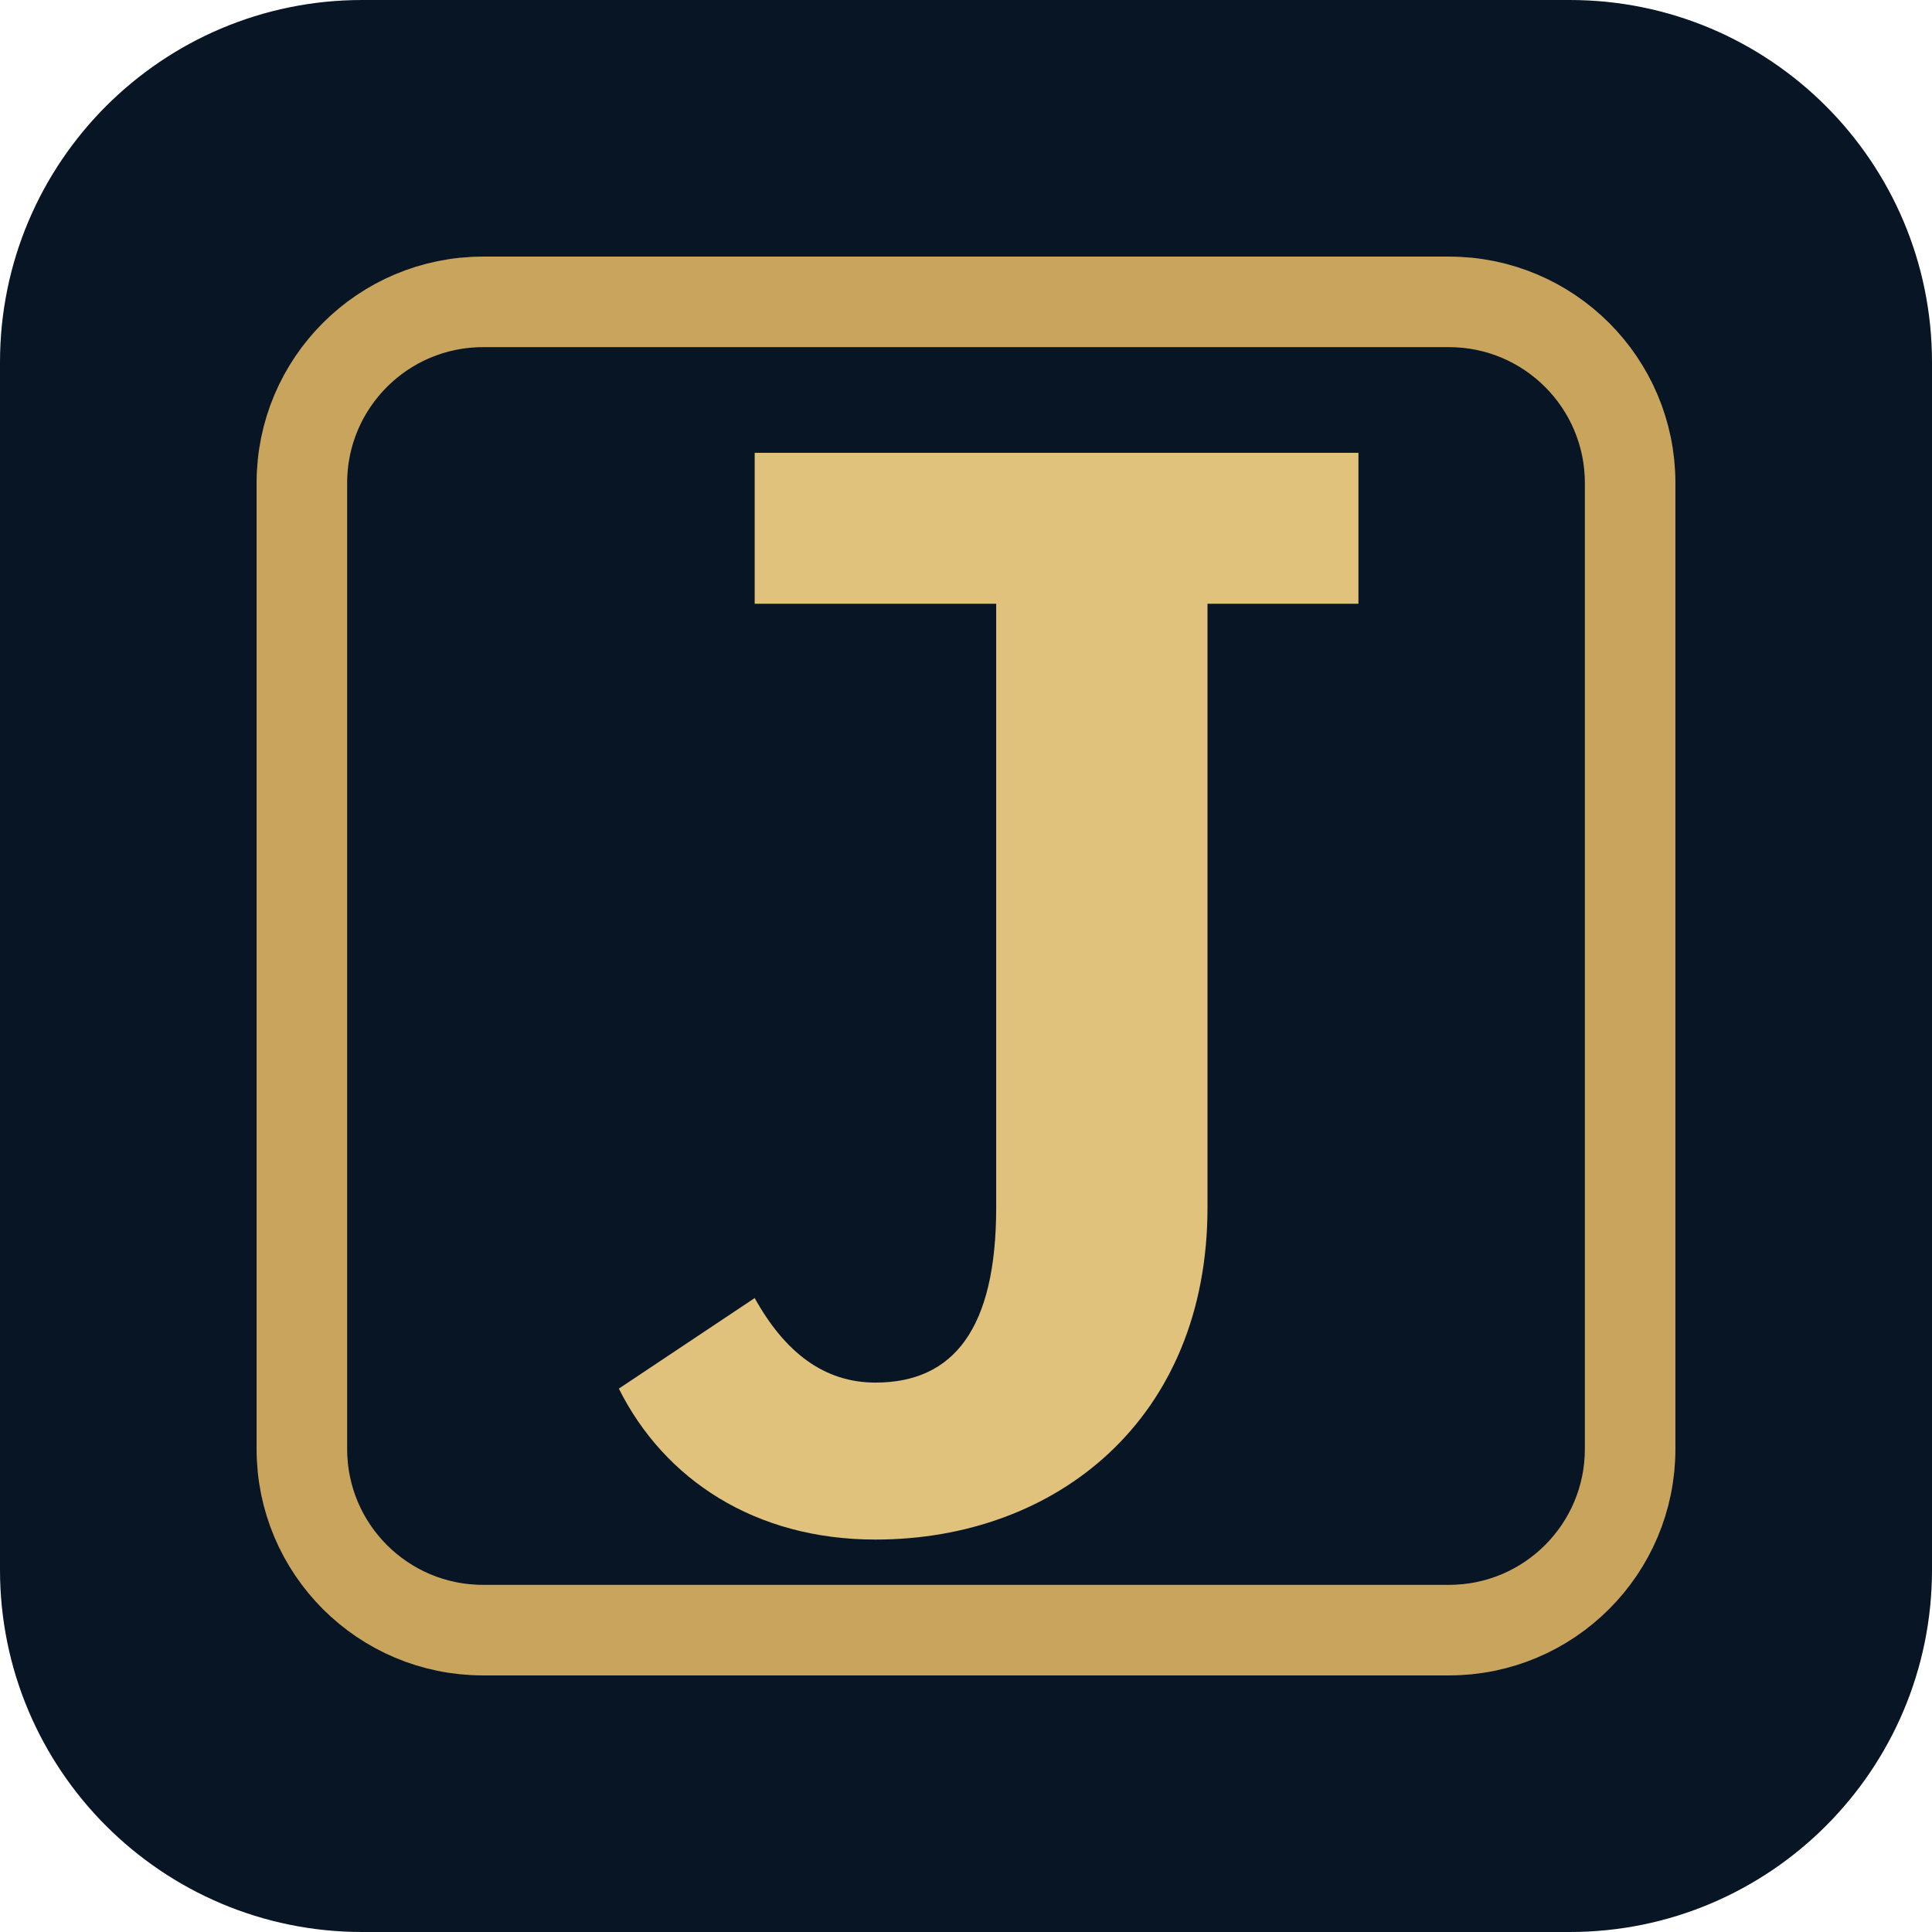
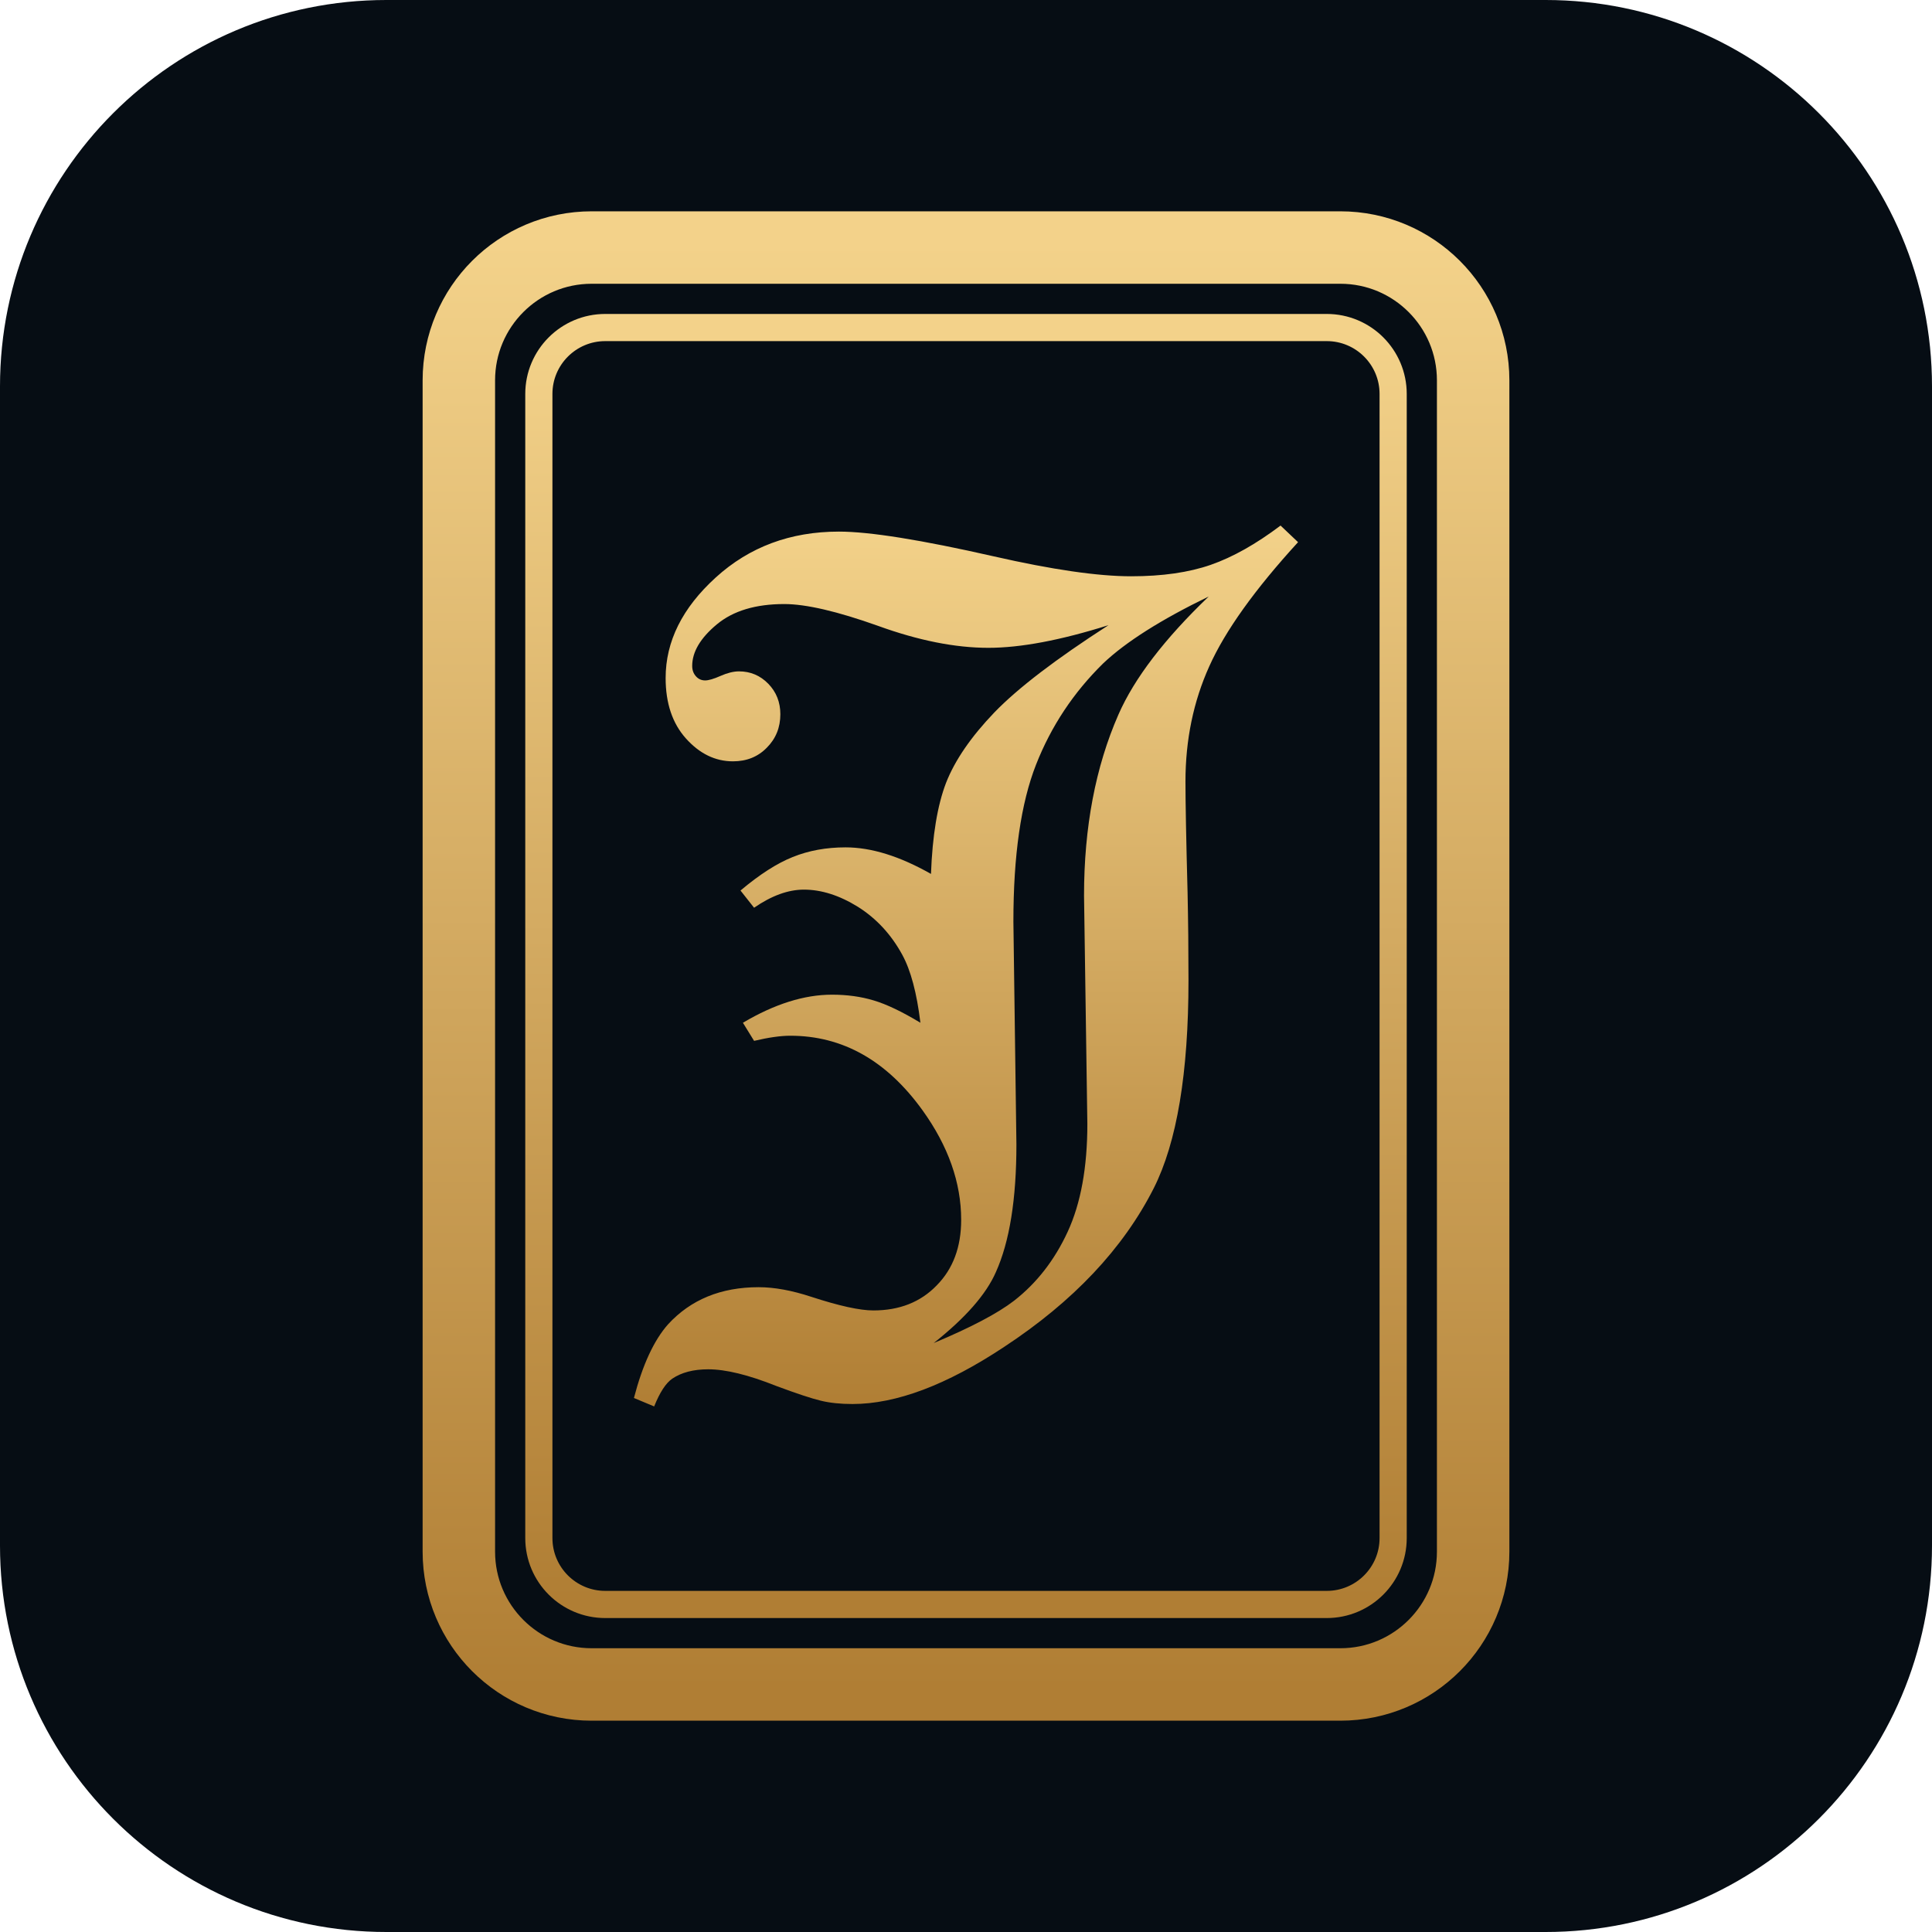
<svg xmlns="http://www.w3.org/2000/svg" viewBox="0 0 64 64">
-   <rect width="64" height="64" rx="12" fill="#071525" />
-   <rect x="10" y="10" width="44" height="44" rx="6" fill="none" stroke="#c9a45c" stroke-width="3" />
-   <path d="M25 15 L45 15 L45 20 L40 20 L40 40 C40 47 35 51 29 51 C25 51 22 49 20.5 46 L25 43 C26 44.8 27.3 45.8 29 45.8 C31.6 45.8 33 44 33 40 L33 20 L25 20 Z" fill="#e0c27d" />
+   <defs>
+     <linearGradient id="g" x1="0" y1="0" x2="0" y2="1">
+       <stop offset="0" stop-color="#F3D28A" />
+       <stop offset="1" stop-color="#B07E34" />
+     </linearGradient>
+   </defs>
+   <rect width="64" height="64" rx="12.8" fill="#060D14" />
+   <rect x="15.2" y="8.2" width="33.6" height="47.6" rx="4.4" fill="none" stroke="url(#g)" stroke-width="2.4" />
+   <rect x="17.85" y="10.85" width="28.3" height="42.3" rx="2.2" fill="none" stroke="url(#g)" stroke-width="0.9" />
+   <path d="M42.42 17.41 43 17.96Q40.85 20.31 40.06 22.07Q39.27 23.82 39.27 25.89Q39.27 26.92 39.34 29.57Q39.37 30.97 39.37 32.47Q39.37 37.08 38.22 39.36Q36.7 42.36 33.26 44.62Q30.41 46.51 28.24 46.51Q27.64 46.51 27.19 46.4Q26.73 46.29 25.71 45.91Q24.33 45.36 23.46 45.36Q22.73 45.36 22.27 45.67Q21.95 45.89 21.67 46.59L21 46.31Q21.43 44.66 22.13 43.87Q23.26 42.64 25.13 42.64Q25.91 42.64 26.88 42.96Q28.26 43.41 28.93 43.41Q30.23 43.41 31.03 42.58Q31.84 41.76 31.84 40.41Q31.84 38.56 30.56 36.78Q28.78 34.31 26.18 34.31Q25.7 34.31 24.98 34.48L24.61 33.88Q26.18 32.95 27.56 32.95Q28.31 32.95 28.94 33.14Q29.58 33.33 30.49 33.88Q30.31 32.4 29.89 31.63Q29.34 30.62 28.42 30.04Q27.5 29.47 26.63 29.47Q25.85 29.47 24.98 30.07L24.53 29.5Q25.48 28.7 26.26 28.39Q27.05 28.07 28.01 28.07Q29.29 28.07 30.84 28.95Q30.91 27.05 31.34 25.93Q31.78 24.81 32.94 23.6Q34.11 22.39 36.72 20.71Q34.34 21.46 32.74 21.46Q31.09 21.46 29.08 20.73Q27.06 20.01 25.98 20.01Q24.56 20.01 23.75 20.68Q22.93 21.36 22.93 22.06Q22.93 22.27 23.06 22.41Q23.18 22.54 23.36 22.54Q23.53 22.54 23.87 22.39Q24.21 22.24 24.48 22.24Q25.05 22.24 25.45 22.65Q25.85 23.06 25.85 23.66Q25.85 24.32 25.4 24.77Q24.96 25.22 24.28 25.22Q23.4 25.22 22.72 24.46Q22.05 23.71 22.05 22.46Q22.05 20.64 23.71 19.13Q25.38 17.61 27.79 17.61Q29.31 17.61 32.92 18.43Q35.82 19.09 37.47 19.09Q39.02 19.09 40.11 18.71Q41.2 18.33 42.42 17.41ZM40.04 19.76Q37.67 20.91 36.55 21.97Q35.07 23.42 34.32 25.33Q33.57 27.24 33.57 30.53L33.67 37.91Q33.67 40.63 32.99 42.14Q32.51 43.24 30.93 44.49Q32.77 43.72 33.59 43.09Q34.72 42.21 35.37 40.8Q36.02 39.39 36.02 37.23L35.91 29.67Q35.91 26.27 37.05 23.67Q37.84 21.87 40.04 19.76Z" fill="url(#g)" />
</svg>
